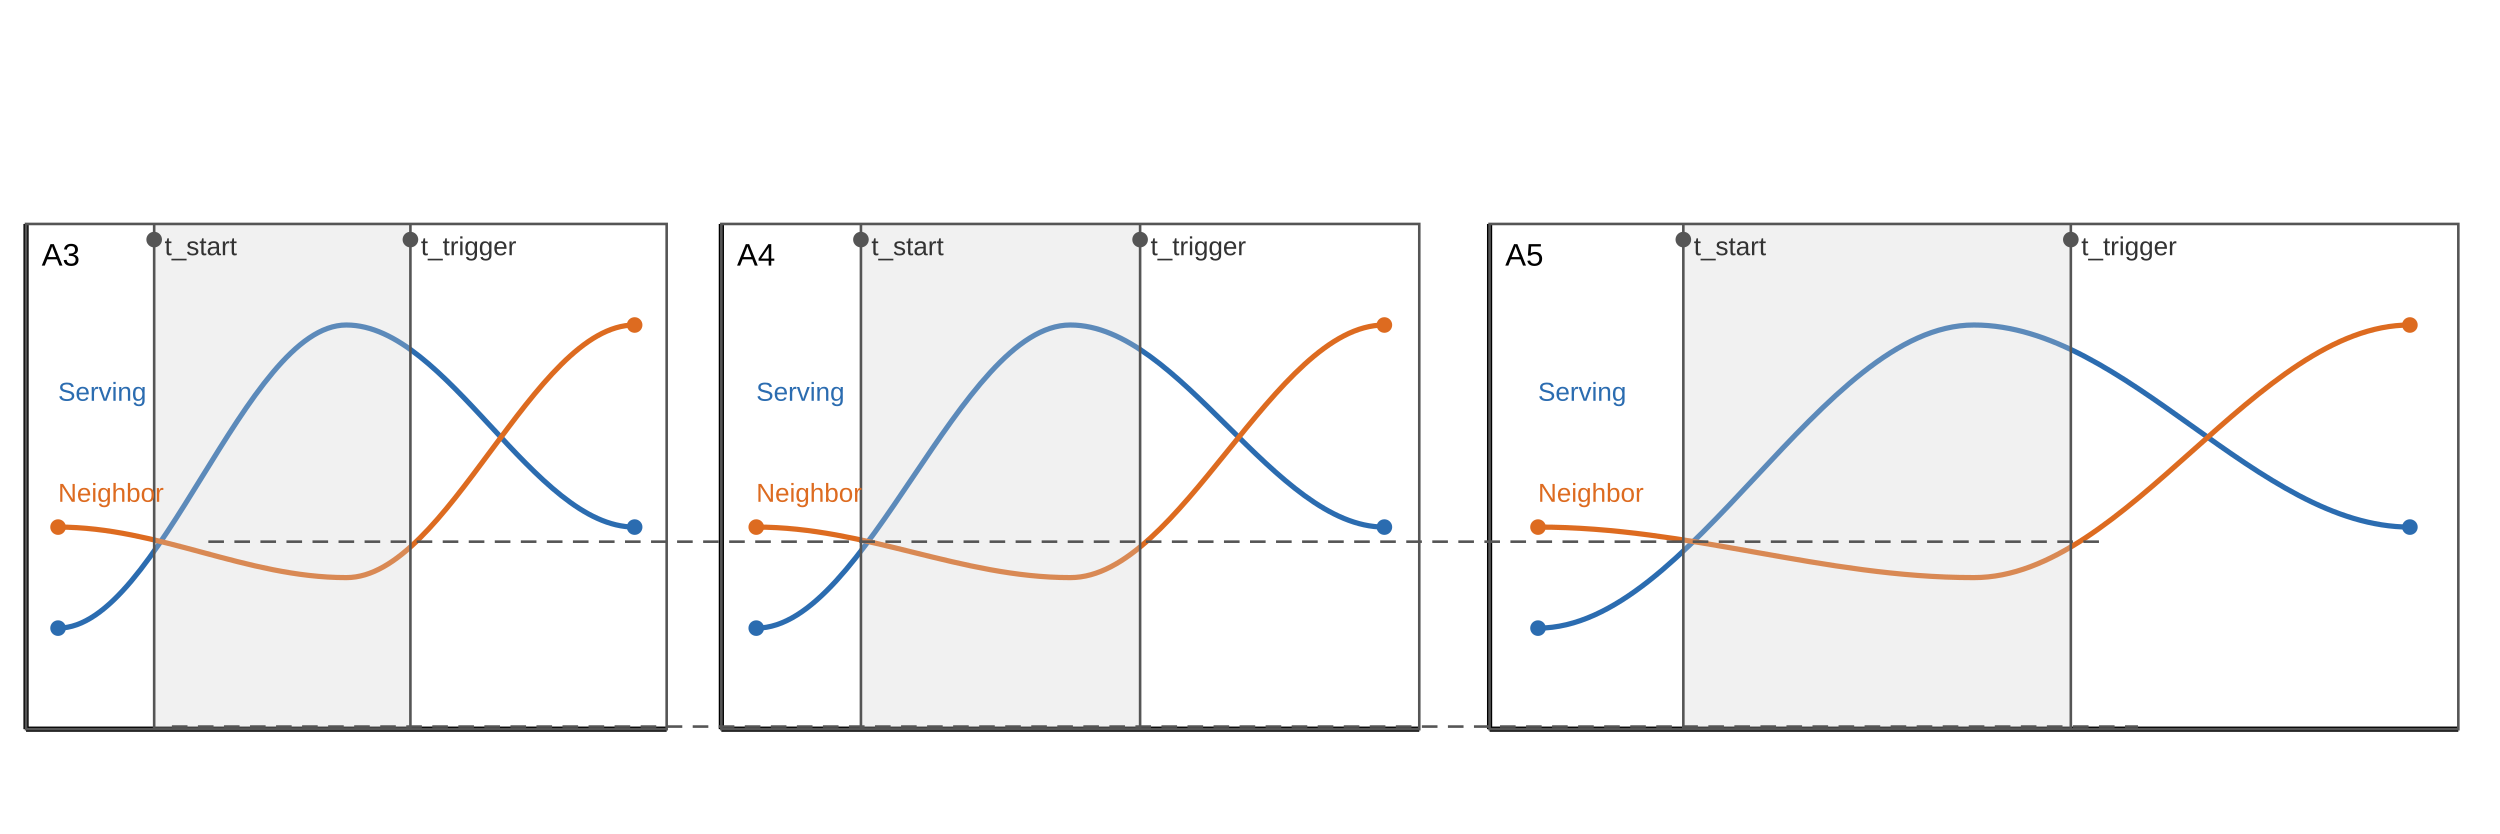
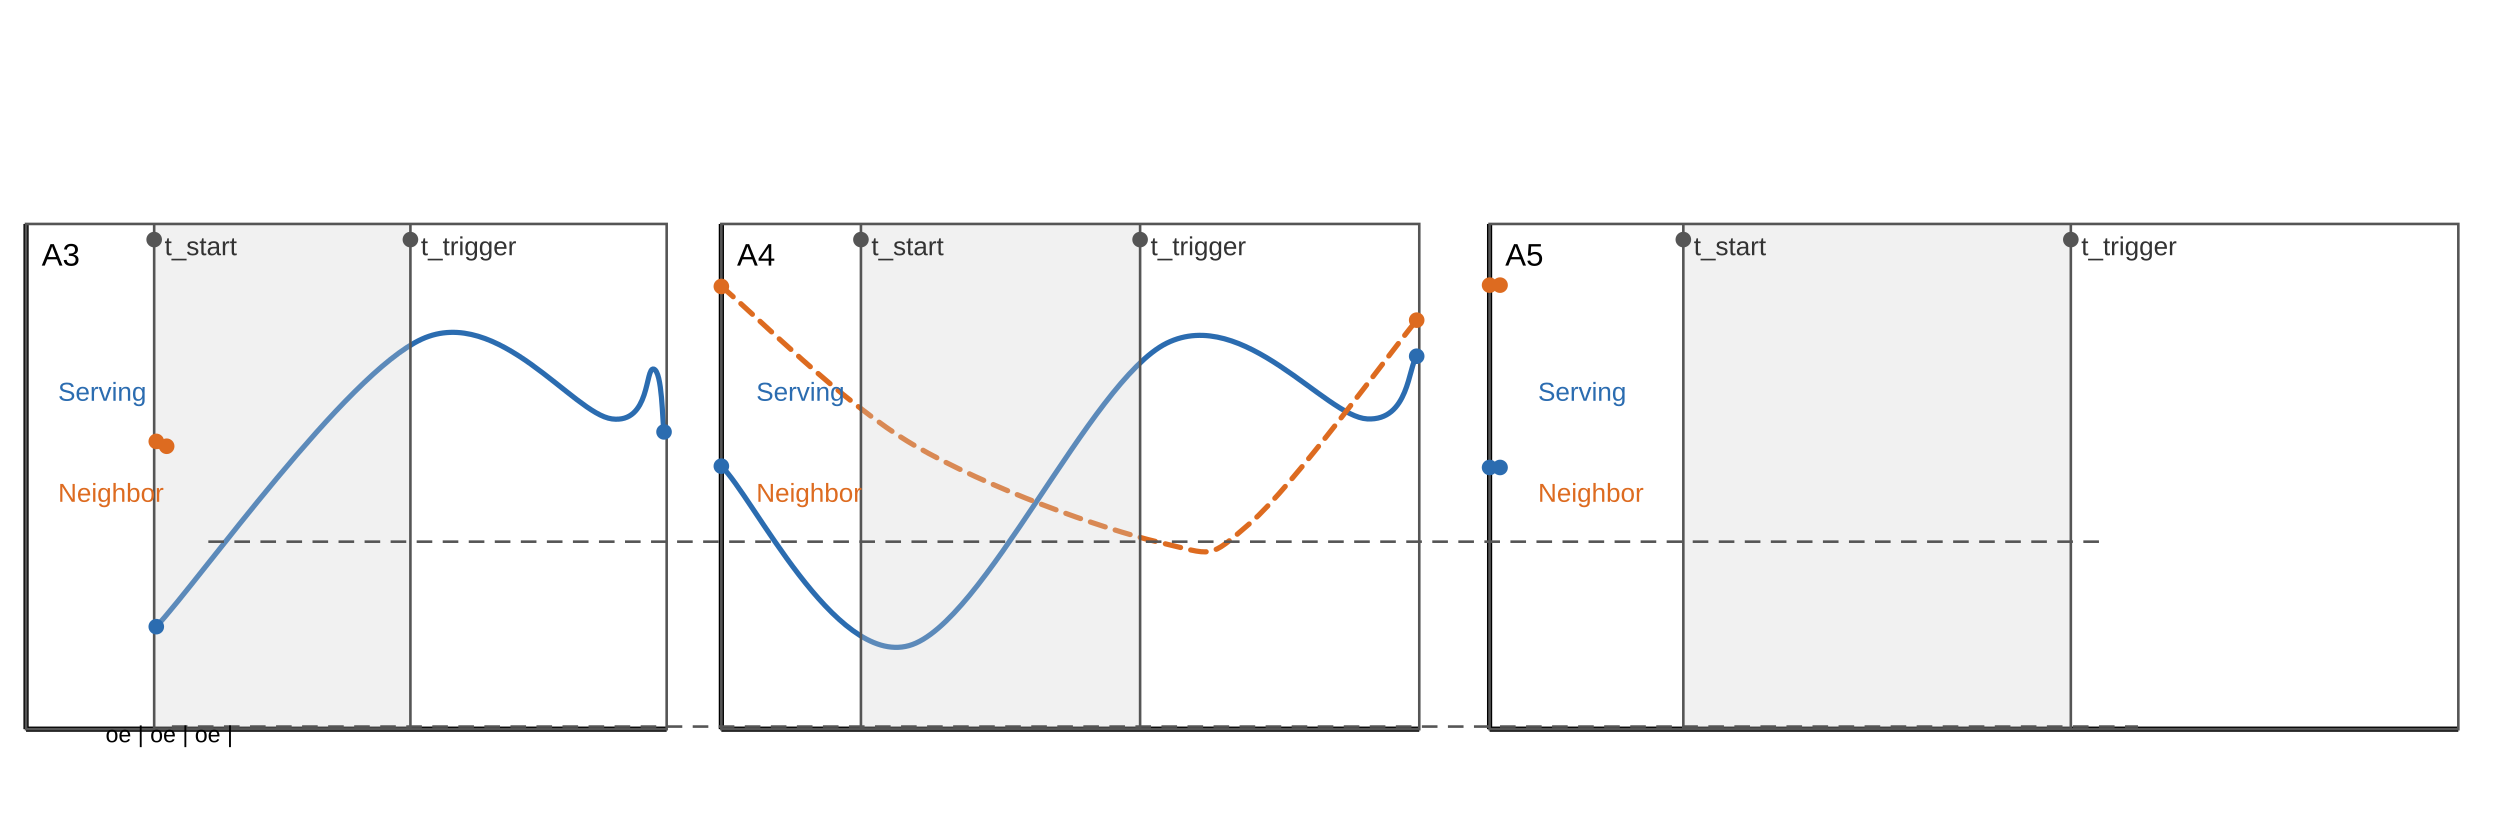
<svg xmlns="http://www.w3.org/2000/svg" baseProfile="full" height="320" version="1.1" width="960">
  <defs />
  <g id="figure_root">
    <g id="g_axes">
      <line stroke="#000000" stroke-width="2" x1="10.0" x2="256.0" y1="280.0" y2="280.0" />
      <line stroke="#000000" stroke-width="2" x1="10.0" x2="10.0" y1="280.0" y2="86.0" />
      <line stroke="#000000" stroke-width="2" x1="277.0" x2="545.0" y1="280.0" y2="280.0" />
      <line stroke="#000000" stroke-width="2" x1="277.0" x2="277.0" y1="280.0" y2="86.0" />
      <line stroke="#000000" stroke-width="2" x1="572.0" x2="944.0" y1="280.0" y2="280.0" />
      <line stroke="#000000" stroke-width="2" x1="572.0" x2="572.0" y1="280.0" y2="86.0" />
    </g>
    <g id="g_curves">
-       <path d="M 22.30 241.20 C 61.05 241.20 94.25 124.80 133.00 124.80 C 171.75 124.80 204.95 202.40 243.70 202.40" fill="none" id="curve_serving_A3" stroke="#2b6cb0" stroke-width="2" />
-       <path d="M 22.30 202.40 C 61.05 202.40 94.25 221.80 133.00 221.80 C 171.75 221.80 204.95 124.80 243.70 124.80" fill="none" id="curve_neighbor_A3" stroke="#dd6b20" stroke-width="2" />
-       <path d="M 290.40 241.20 C 332.61 241.20 368.79 124.80 411.00 124.80 C 453.21 124.80 489.39 202.40 531.60 202.40" fill="none" id="curve_serving_A4" stroke="#2b6cb0" stroke-width="2" />
-       <path d="M 290.40 202.40 C 332.61 202.40 368.79 221.80 411.00 221.80 C 453.21 221.80 489.39 124.80 531.60 124.80" fill="none" id="curve_neighbor_A4" stroke="#dd6b20" stroke-width="2" />
-       <path d="M 590.60 241.20 C 649.19 241.20 699.41 124.80 758.00 124.80 C 816.59 124.80 866.81 202.40 925.40 202.40" fill="none" id="curve_serving_A5" stroke="#2b6cb0" stroke-width="2" />
-       <path d="M 590.60 202.40 C 649.19 202.40 699.41 221.80 758.00 221.80 C 816.59 221.80 866.81 124.80 925.40 124.80" fill="none" id="curve_neighbor_A5" stroke="#dd6b20" stroke-width="2" />
+       <path d="M 60.01 240.64 C 77.01 222.23 132.84 143.51 162.00 130.21 C 191.17 116.92 220.16 158.95 234.99 160.86 C 249.83 162.78 247.67 140.89 251.01 141.72 C 254.34 142.55 254.33 161.83 254.99 165.85" fill="none" id="curve_serving_A3" stroke="#2b6cb0" stroke-width="2" />
+       <path class="dashed" d="M 60.01 169.50 C 60.18 169.81 60.66 171.05 61.00 171.36 C 61.33 171.67 61.67 171.36 62.00 171.36 C 62.34 171.36 62.66 171.36 62.99 171.36 C 63.32 171.36 63.83 171.36 64.00 171.36" fill="none" id="curve_neighbor_A3" stroke="#dd6b20" stroke-dasharray="6,4" stroke-linecap="round" stroke-width="2" />
+       <path d="M 277.00 179.00 C 289.00 190.49 320.51 255.80 349.01 247.93 C 377.51 240.06 418.68 146.30 448.01 131.78 C 477.34 117.27 509.01 160.03 525.01 160.86 C 541.01 161.70 540.84 140.80 544.01 136.79" fill="none" id="curve_serving_A4" stroke="#2b6cb0" stroke-width="2" />
+       <path class="dashed" d="M 277.00 110.00 C 289.33 120.16 322.99 154.58 350.99 170.95 C 379.00 187.32 423.51 203.22 445.01 208.22 C 466.51 213.22 463.51 215.14 480.01 200.93 C 496.51 186.71 533.34 135.94 544.01 122.94" fill="none" id="curve_neighbor_A4" stroke="#dd6b20" stroke-dasharray="6,4" stroke-linecap="round" stroke-width="2" />
+       <path d="M 572.00 179.51 C 572.17 179.51 572.67 179.51 573.00 179.51 C 573.34 179.51 573.67 179.51 574.01 179.51 C 574.34 179.51 574.68 179.51 575.01 179.51 C 575.35 179.51 575.85 179.51 576.02 179.51" fill="none" id="curve_serving_A5" stroke="#2b6cb0" stroke-width="2" />
+       <path class="dashed" d="M 572.00 109.49 C 572.17 109.49 572.67 109.49 573.00 109.49 C 573.34 109.49 573.67 109.49 574.01 109.49 C 574.34 109.49 574.68 109.49 575.01 109.49 C 575.35 109.49 575.85 109.49 576.02 109.49" fill="none" id="curve_neighbor_A5" stroke="#dd6b20" stroke-dasharray="6,4" stroke-linecap="round" stroke-width="2" />
    </g>
    <g id="g_annotations">
      <rect fill="#d0d0d0" fill-opacity="0.3" height="194.0" width="98.4" x="59.2" y="86.0" />
      <line stroke="#555555" stroke-width="1" x1="59.2" x2="59.2" y1="280.0" y2="86.0" />
      <line stroke="#555555" stroke-width="1" x1="157.6" x2="157.6" y1="280.0" y2="86.0" />
      <rect fill="#d0d0d0" fill-opacity="0.3" height="194.0" width="107.2" x="330.6" y="86.0" />
      <line stroke="#555555" stroke-width="1" x1="330.6" x2="330.6" y1="280.0" y2="86.0" />
      <line stroke="#555555" stroke-width="1" x1="437.8" x2="437.8" y1="280.0" y2="86.0" />
      <rect fill="#d0d0d0" fill-opacity="0.3" height="194.0" width="148.8" x="646.4" y="86.0" />
      <line stroke="#555555" stroke-width="1" x1="646.4" x2="646.4" y1="280.0" y2="86.0" />
      <line stroke="#555555" stroke-width="1" x1="795.2" x2="795.2" y1="280.0" y2="86.0" />
      <line class="dashed" id="geom_line_00" stroke="#555555" stroke-dasharray="6,4" stroke-width="1.0" x1="80.0" x2="807.0" y1="208.0" y2="208.0" />
      <line class="dashed" id="geom_line_01" stroke="#555555" stroke-dasharray="6,4" stroke-width="1.0" x1="66.0" x2="821.0" y1="279.0" y2="279.0" />
      <rect fill="none" height="194.0" id="geom_rect_00" stroke="#555555" stroke-width="1.0" width="246.0" x="10.0" y="86.0" />
      <rect fill="none" height="194.0" id="geom_rect_01" stroke="#555555" stroke-width="1.0" width="268.0" x="277.0" y="86.0" />
      <rect fill="none" height="194.0" id="geom_rect_02" stroke="#555555" stroke-width="1.0" width="372.0" x="572.0" y="86.0" />
    </g>
    <g id="g_text">
      <text fill="#333333" font-family="Arial, sans-serif" font-size="10" id="txt_t_start_A3" text-anchor="start" x="63.2" y="98.0">t_start</text>
      <text fill="#333333" font-family="Arial, sans-serif" font-size="10" id="txt_t_trigger_A3" text-anchor="start" x="161.6" y="98.0">t_trigger</text>
      <text fill="#000000" font-family="Arial, sans-serif" font-size="12" id="txt_panel_A3" text-anchor="start" x="16.0" y="102.0">A3</text>
      <text fill="#2b6cb0" font-family="Arial, sans-serif" font-size="10" id="txt_serving_A3" text-anchor="start" x="22.3" y="153.9">Serving</text>
      <text fill="#dd6b20" font-family="Arial, sans-serif" font-size="10" id="txt_neighbor_A3" text-anchor="start" x="22.3" y="192.7">Neighbor</text>
      <text fill="#333333" font-family="Arial, sans-serif" font-size="10" id="txt_t_start_A4" text-anchor="start" x="334.6" y="98.0">t_start</text>
      <text fill="#333333" font-family="Arial, sans-serif" font-size="10" id="txt_t_trigger_A4" text-anchor="start" x="441.8" y="98.0">t_trigger</text>
      <text fill="#000000" font-family="Arial, sans-serif" font-size="12" id="txt_panel_A4" text-anchor="start" x="283.0" y="102.0">A4</text>
      <text fill="#2b6cb0" font-family="Arial, sans-serif" font-size="10" id="txt_serving_A4" text-anchor="start" x="290.4" y="153.9">Serving</text>
      <text fill="#dd6b20" font-family="Arial, sans-serif" font-size="10" id="txt_neighbor_A4" text-anchor="start" x="290.4" y="192.7">Neighbor</text>
      <text fill="#333333" font-family="Arial, sans-serif" font-size="10" id="txt_t_start_A5" text-anchor="start" x="650.4" y="98.0">t_start</text>
      <text fill="#333333" font-family="Arial, sans-serif" font-size="10" id="txt_t_trigger_A5" text-anchor="start" x="799.2" y="98.0">t_trigger</text>
      <text fill="#000000" font-family="Arial, sans-serif" font-size="12" id="txt_panel_A5" text-anchor="start" x="578.0" y="102.0">A5</text>
      <text fill="#2b6cb0" font-family="Arial, sans-serif" font-size="10" id="txt_serving_A5" text-anchor="start" x="590.6" y="153.9">Serving</text>
      <text fill="#dd6b20" font-family="Arial, sans-serif" font-size="10" id="txt_neighbor_A5" text-anchor="start" x="590.6" y="192.7">Neighbor</text>
+       <text dominant-baseline="alphabetic" fill="#000000" font-family="Arial, sans-serif" font-size="8.889" font-weight="normal" id="txt_text_00" text-anchor="middle" x="65.0" y="285.0">oe | oe | oe |</text>
    </g>
    <g id="g_markers">
      <circle cx="59.2" cy="92.0" fill="#555555" r="3" />
      <circle cx="157.6" cy="92.0" fill="#555555" r="3" />
-       <circle cx="22.3" cy="241.2" fill="#2b6cb0" r="3" />
-       <circle cx="243.7" cy="202.4" fill="#2b6cb0" r="3" />
-       <circle cx="22.3" cy="202.4" fill="#dd6b20" r="3" />
-       <circle cx="243.7" cy="124.8" fill="#dd6b20" r="3" />
+       <circle cx="60.012" cy="240.637" fill="#2b6cb0" r="3" />
+       <circle cx="254.991" cy="165.85" fill="#2b6cb0" r="3" />
+       <circle cx="60.012" cy="169.498" fill="#dd6b20" r="3" />
+       <circle cx="63.997" cy="171.36" fill="#dd6b20" r="3" />
      <circle cx="330.6" cy="92.0" fill="#555555" r="3" />
      <circle cx="437.8" cy="92.0" fill="#555555" r="3" />
-       <circle cx="290.4" cy="241.2" fill="#2b6cb0" r="3" />
-       <circle cx="531.6" cy="202.4" fill="#2b6cb0" r="3" />
-       <circle cx="290.4" cy="202.4" fill="#dd6b20" r="3" />
-       <circle cx="531.6" cy="124.8" fill="#dd6b20" r="3" />
+       <circle cx="277.0" cy="179.004" fill="#2b6cb0" r="3" />
+       <circle cx="544.008" cy="136.789" fill="#2b6cb0" r="3" />
+       <circle cx="277.0" cy="109.998" fill="#dd6b20" r="3" />
+       <circle cx="544.008" cy="122.938" fill="#dd6b20" r="3" />
      <circle cx="646.4" cy="92.0" fill="#555555" r="3" />
      <circle cx="795.2" cy="92.0" fill="#555555" r="3" />
-       <circle cx="590.6" cy="241.2" fill="#2b6cb0" r="3" />
-       <circle cx="925.4" cy="202.4" fill="#2b6cb0" r="3" />
-       <circle cx="590.6" cy="202.4" fill="#dd6b20" r="3" />
-       <circle cx="925.4" cy="124.8" fill="#dd6b20" r="3" />
+       <circle cx="572.0" cy="179.508" fill="#2b6cb0" r="3" />
+       <circle cx="576.018" cy="179.508" fill="#2b6cb0" r="3" />
+       <circle cx="572.0" cy="109.493" fill="#dd6b20" r="3" />
+       <circle cx="576.018" cy="109.493" fill="#dd6b20" r="3" />
    </g>
  </g>
</svg>
